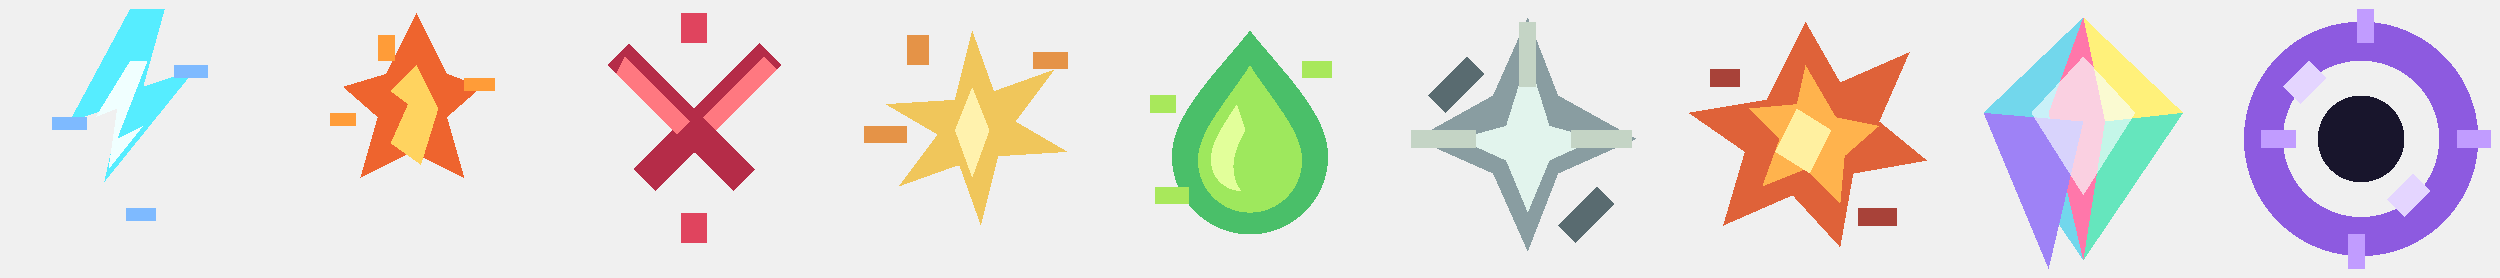
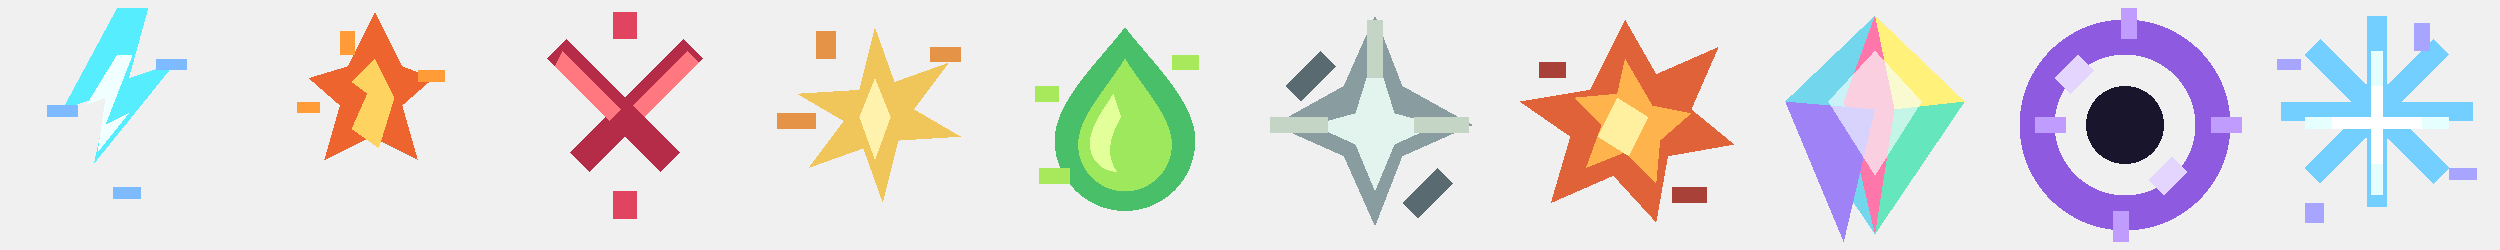
- <svg xmlns="http://www.w3.org/2000/svg" width="576" height="64" viewBox="0 0 576 64" shape-rendering="crispEdges">
+ <svg xmlns="http://www.w3.org/2000/svg" width="640" height="64" viewBox="0 0 640 64" shape-rendering="crispEdges">
  <g transform="translate(0)">
    <path d="M30 2h8l-5 18 12-4-21 26 4-18-12 4z" fill="#56edff" />
    <path d="M30 14h4l-7 18 6-3-8 10 2-14-5 2z" fill="#f0ffff" />
    <path d="M12 27h8v3h-8zm28-12h8v3h-8zM29 48h7v3h-7z" fill="#7ebaff" />
  </g>
  <g transform="translate(64)">
    <path d="m32 3 7 14 8 3-8 7 4 14-12-6-12 6 4-14-8-7 10-3z" fill="#ee642e" />
    <path d="m32 15 5 10-4 13-7-5 4-9-4-3z" fill="#ffd35f" />
    <path d="M12 26h6v3h-6zm31-8h7v3h-7zM23 8h4v6h-4z" fill="#ff9c38" />
  </g>
  <g transform="translate(128)">
    <path d="m12 15 5-5 15 15 15-15 5 5-15 15 9 9-5 5-9-9-9 9-5-5 9-9z" fill="#b52c48" />
    <path d="m16 13 3 3 12 12-3 3-14-14zm32 0 3 3-14 14-3-3z" fill="#ff7880" />
    <path d="M29 3h6v7h-6zM29 49h6v7h-6z" fill="#e0445e" />
  </g>
  <g transform="translate(192)">
    <path d="m32 7 5 14 14-5-9 12 12 7-16 1-4 16-5-14-14 5 9-12-12-7 16-1z" fill="#f0c65b" />
    <path d="m32 20 4 10-4 11-4-11z" fill="#fff2ad" />
    <path d="M7 29h10v4H7zm39-17h8v4h-8zM17 8h5v7h-5z" fill="#e59347" />
  </g>
  <g transform="translate(256)">
    <path d="M32 7c-7 9-18 19-18 29a18 18 0 0 0 36 0C50 26 39 16 32 7z" fill="#4abf69" />
    <path d="M32 15c-5 8-12 15-12 22a12 12 0 0 0 24 0c0-7-7-14-12-22z" fill="#9ee85d" />
    <path d="M29 24c-4 6-6 9-6 13a7 7 0 0 0 7 7c-3-4-2-9 1-14z" fill="#e2ff9a" />
    <path d="M9 22h6v4H9zm35-8h7v4h-7zM10 43h8v4h-8z" fill="#a8e85b" />
  </g>
  <g transform="translate(320)">
    <path d="m32 4 7 18 18 10-18 8-7 18-8-18-18-8 18-10z" fill="#899da1" />
    <path d="m32 13 5 16 11 3-11 5-5 12-5-12-11-5 11-3z" fill="#e2f4ed" />
    <path d="M30 5h4v15h-4zm26 25v4H42v-4zM5 30h15v4H5z" fill="#c4d4c5" />
    <path d="m18 13 4 4-9 9-4-4zm30 30 4 4-9 9-4-4z" fill="#596b70" />
  </g>
  <g transform="translate(384)">
    <path d="M32 5 40 19 56 12 49 28 60 37 43 40 40 57 29 45 13 52 18 35 5 26 23 23z" fill="#df6239" />
    <path d="m32 15 7 12 10 2-8 7-1 11-8-8-10 4 4-11-7-7 11-1z" fill="#ffb34d" />
    <path d="m30 25 8 5-5 10-8-5z" fill="#fff0a0" />
    <path d="M10 16h7v4h-7zm34 32h9v4h-9z" fill="#a84239" />
  </g>
  <g transform="translate(448)">
    <path d="m32 4 23 22-23 34L9 26z" fill="#72d7ec" />
    <path d="m32 4 5 24-5 32-8-34z" fill="#ff77aa" />
    <path d="m32 4 23 22-18 2z" fill="#fff17a" />
    <path d="m9 26 23 2-8 34z" fill="#9e82f6" />
    <path d="m37 28 18-2-23 34z" fill="#65e6bd" />
    <path d="m32 13 12 13-12 19-12-19z" fill="#f7ffff" opacity=".65" />
  </g>
  <g transform="translate(512)">
    <path d="M32 5a27 27 0 1 0 0 54 27 27 0 0 0 0-54zm0 9a18 18 0 1 1 0 36 18 18 0 0 1 0-36z" fill="#8d5ae0" fill-rule="evenodd" />
    <circle cx="32" cy="32" r="10" fill="#18152c" />
    <path d="M31 2h4v8h-4zM54 30h8v4h-8zM9 30h8v4H9zM29 54h4v8h-4z" fill="#c19cff" />
    <path d="m20 14 4 4-6 6-4-4zm24 26 4 4-6 6-4-4z" fill="#e4d5ff" />
  </g>
+   <g transform="translate(576)">
+     <path d="M30 4h5v18l12-12 4 4-12 12h18v5H39l12 12-4 4-12-12v18h-5V35L18 47l-4-4 12-12H8v-5h18L14 14l4-4 12 12z" fill="#72cfff" />
+     <path d="M31 13h3v17h17v3H34v17h-3V33H14v-3h17z" fill="#e5ffff" />
+     <path d="M31 22h3v20h-3zm-10 8h23v3H21z" fill="#fff" />
+     <path d="M7 15h6v3H7zm44 28h7v3h-7zM42 6h4v7h-4zM14 52h5v5h-5z" fill="#a7a5ff" />
+   </g>
</svg>
